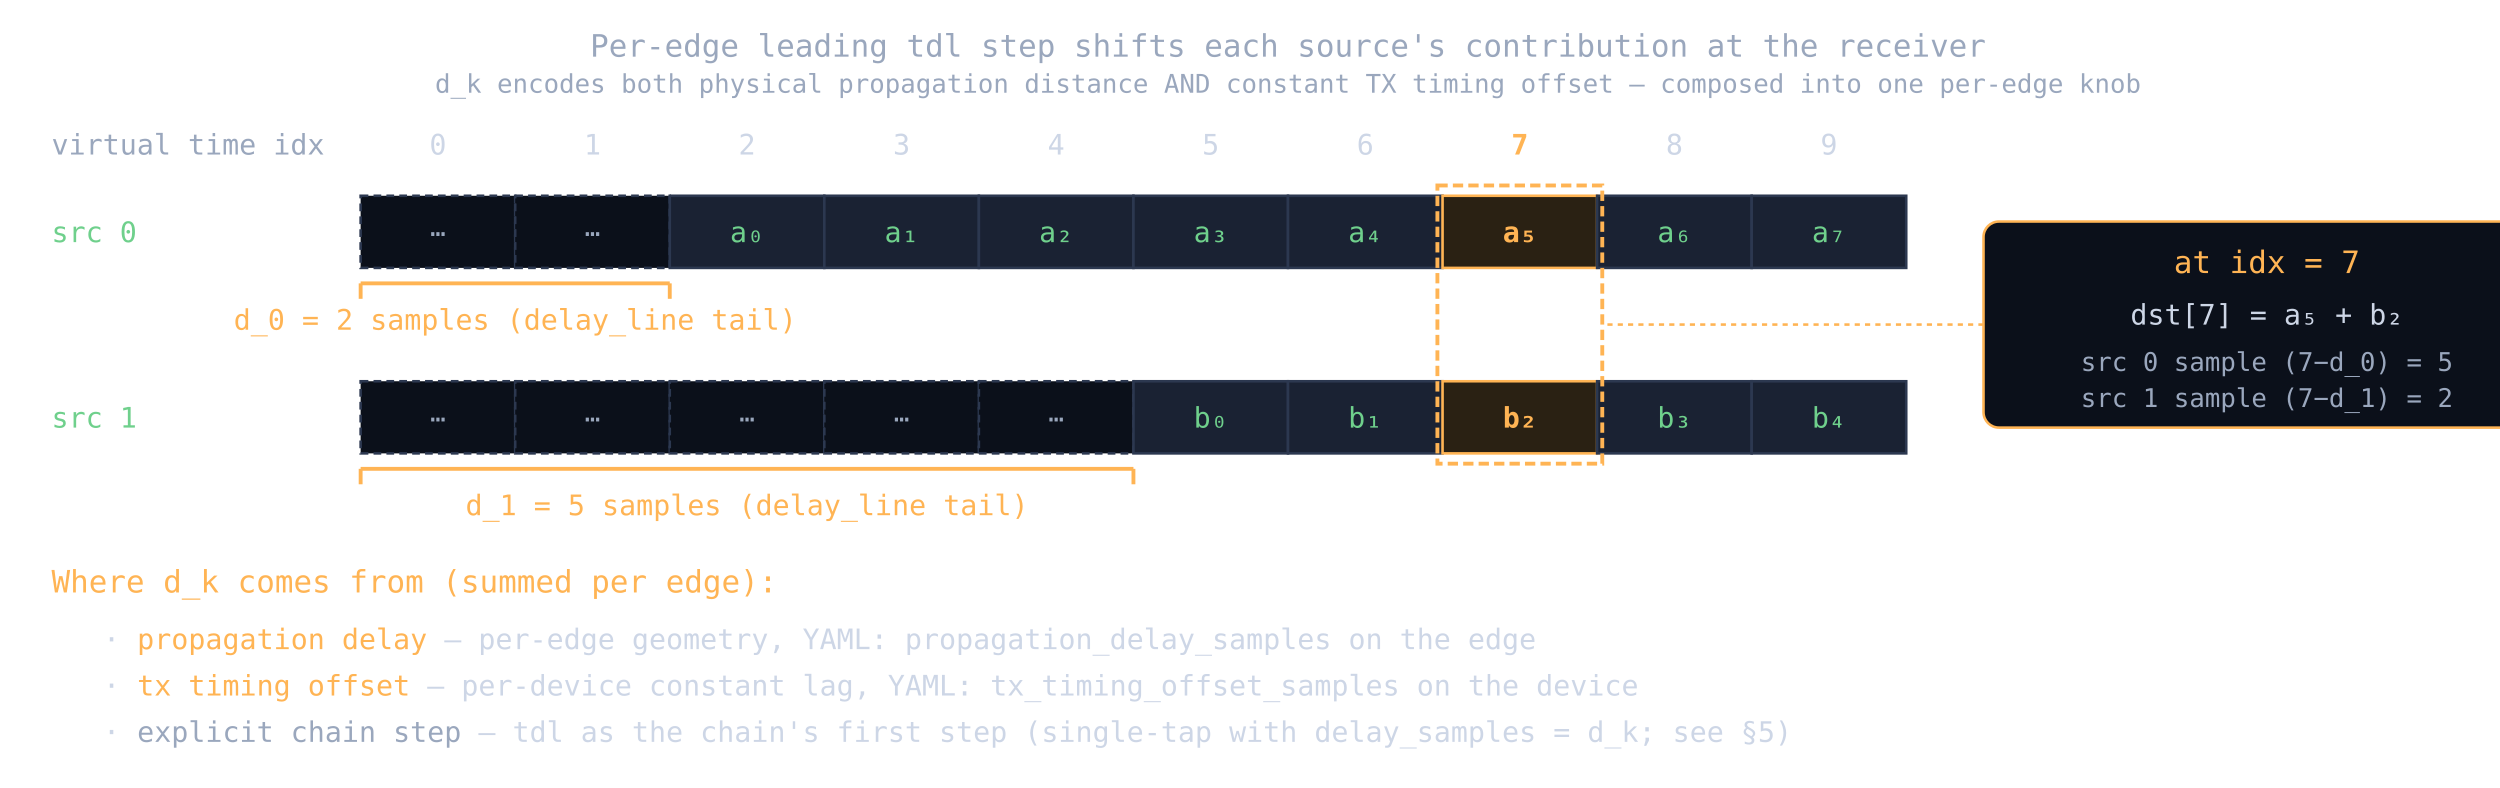
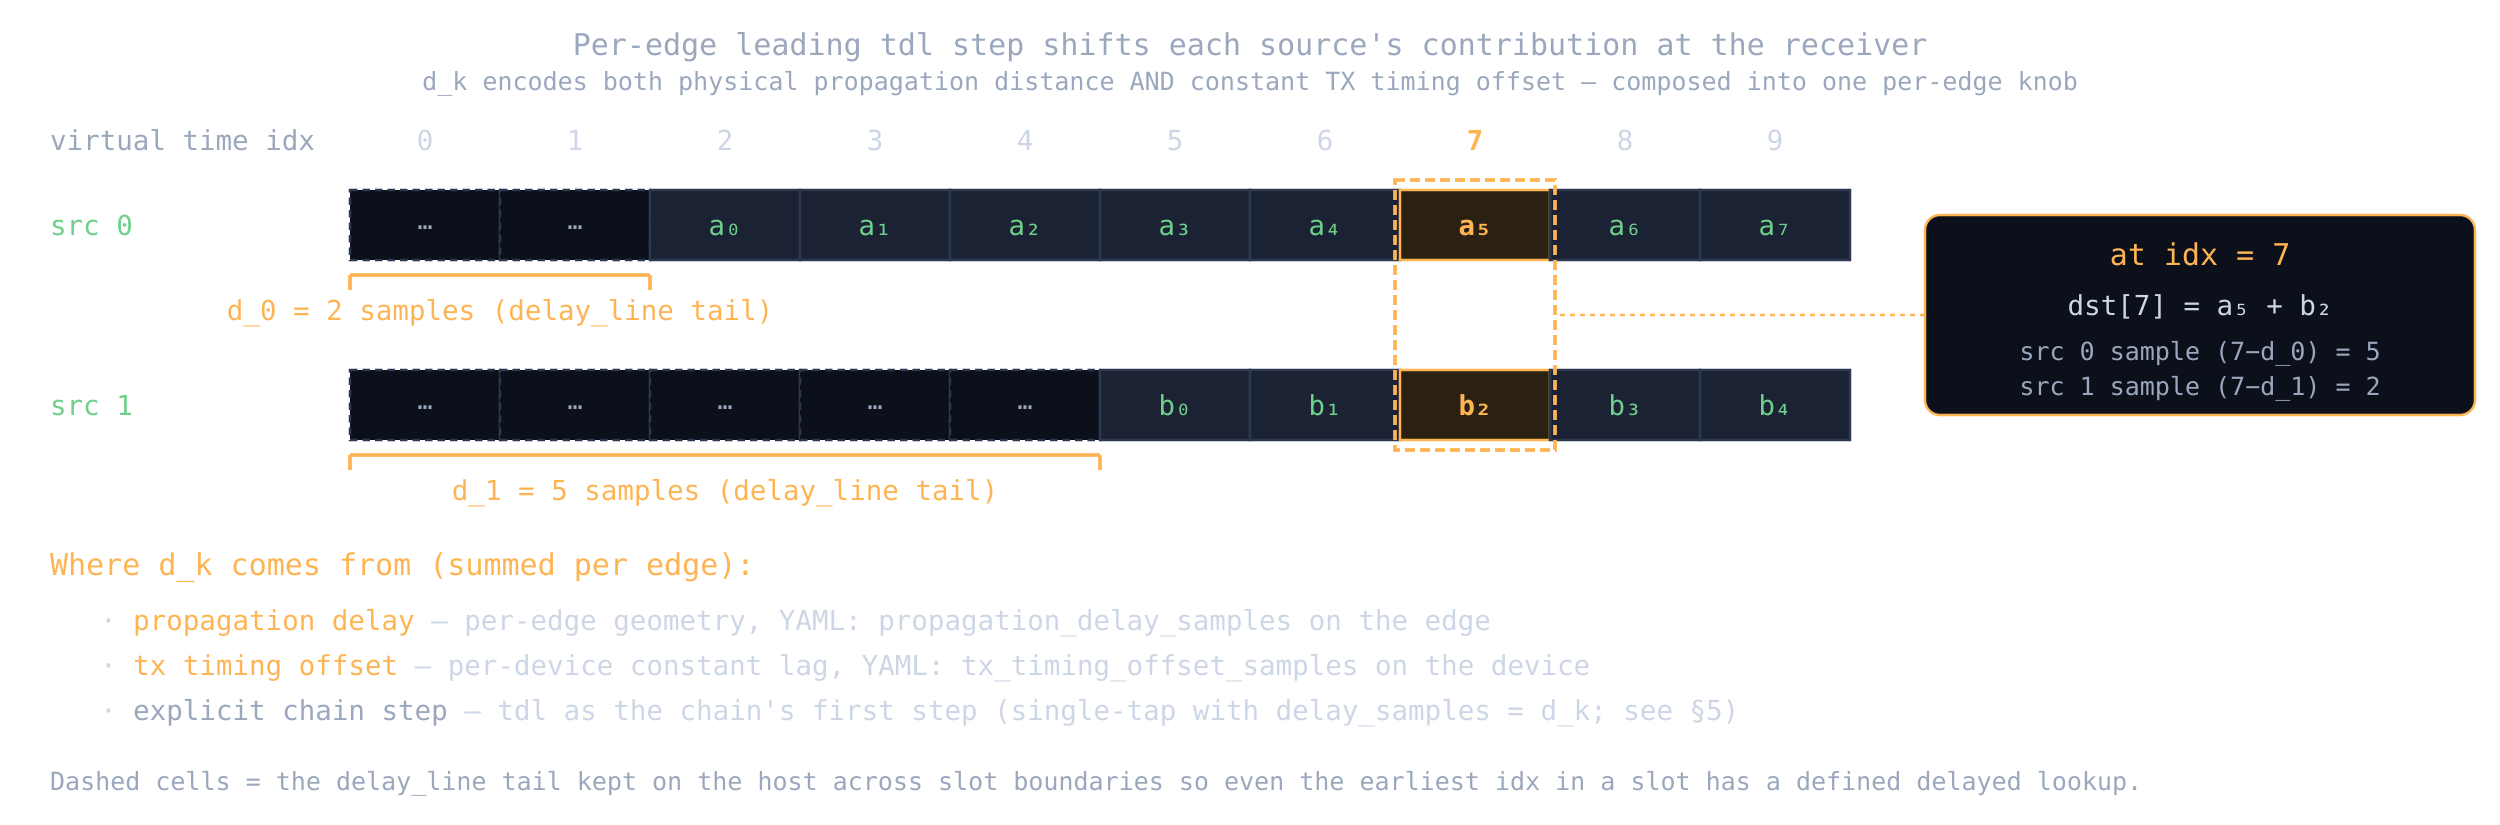
- <svg xmlns="http://www.w3.org/2000/svg" font-family="SF Mono,Menlo,monospace" font-size="12" style="background:#0f1420;color:#e7ecf5;max-width:100%;height:auto" viewbox="0 0 1000 330">
-   <text fill="#9aa7bd" text-anchor="middle" x="500" y="22">Per-edge leading tdl step shifts each source's contribution at the receiver</text>
-   <text fill="#9aa7bd" font-size="10" text-anchor="middle" x="500" y="36">d_k encodes both physical propagation distance AND constant TX timing offset — composed into one per-edge knob</text>
-   <text fill="#9aa7bd" font-size="11" x="20" y="60">virtual time idx</text>
-   <g fill="#cdd6e6" font-size="11" text-anchor="middle">
+ <svg xmlns="http://www.w3.org/2000/svg" style="background:#0f1420;color:#e7ecf5;--bg:#0f1420;--panel:#1a2233;--ink:#e7ecf5;--muted:#9aa7bd;--edge:#2c3850;--accent:#5db1ff;--warm:#ffb454;--good:#6fd08c;--cell:#0b101a" viewBox="0 0 1000 330" font-family="SF Mono,Menlo,monospace" font-size="12">
+   <text x="500" y="22" fill="#9aa7bd" text-anchor="middle">Per-edge leading tdl step shifts each source's contribution at the receiver</text>
+   <text x="500" y="36" fill="#9aa7bd" text-anchor="middle" font-size="10">d_k encodes both physical propagation distance AND constant TX timing offset — composed into one per-edge knob</text>
+   <text x="20" y="60" fill="#9aa7bd" font-size="11">virtual time idx</text>
+   <g fill="#cdd6e6" text-anchor="middle" font-size="11">
    <text x="170" y="60">0</text>
    <text x="230" y="60">1</text>
    <text x="290" y="60">2</text>
    <text x="350" y="60">3</text>
    <text x="410" y="60">4</text>
    <text x="470" y="60">5</text>
    <text x="530" y="60">6</text>
-     <text fill="#ffb454" font-weight="bold" x="590" y="60">7</text>
+     <text x="590" y="60" fill="#ffb454" font-weight="bold">7</text>
    <text x="650" y="60">8</text>
    <text x="710" y="60">9</text>
  </g>
-   <text fill="#6fd08c" font-size="11" x="20" y="94">src 0</text>
+   <text x="20" y="94" fill="#6fd08c" font-size="11">src 0</text>
  <g stroke="#2c3850">
-     <rect fill="#0b101a" height="28" stroke-dasharray="3 2" width="60" x="140" y="76" />
-     <rect fill="#0b101a" height="28" stroke-dasharray="3 2" width="60" x="200" y="76" />
-     <rect fill="#1a2233" height="28" width="60" x="260" y="76" />
-     <rect fill="#1a2233" height="28" width="60" x="320" y="76" />
-     <rect fill="#1a2233" height="28" width="60" x="380" y="76" />
-     <rect fill="#1a2233" height="28" width="60" x="440" y="76" />
-     <rect fill="#1a2233" height="28" width="60" x="500" y="76" />
-     <rect fill="#2a2113" height="28" stroke="#ffb454" width="60" x="560" y="76" />
-     <rect fill="#1a2233" height="28" width="60" x="620" y="76" />
-     <rect fill="#1a2233" height="28" width="60" x="680" y="76" />
+     <rect x="140" y="76" width="60" height="28" fill="#0b101a" stroke-dasharray="3 2" />
+     <rect x="200" y="76" width="60" height="28" fill="#0b101a" stroke-dasharray="3 2" />
+     <rect x="260" y="76" width="60" height="28" fill="#1a2233" />
+     <rect x="320" y="76" width="60" height="28" fill="#1a2233" />
+     <rect x="380" y="76" width="60" height="28" fill="#1a2233" />
+     <rect x="440" y="76" width="60" height="28" fill="#1a2233" />
+     <rect x="500" y="76" width="60" height="28" fill="#1a2233" />
+     <rect x="560" y="76" width="60" height="28" fill="#2a2113" stroke="#ffb454" />
+     <rect x="620" y="76" width="60" height="28" fill="#1a2233" />
+     <rect x="680" y="76" width="60" height="28" fill="#1a2233" />
  </g>
-   <g fill="#6fd08c" font-size="11" text-anchor="middle">
-     <text fill="#9aa7bd" font-size="10" x="170" y="94">⋯</text>
-     <text fill="#9aa7bd" font-size="10" x="230" y="94">⋯</text>
+   <g fill="#6fd08c" text-anchor="middle" font-size="11">
+     <text x="170" y="94" fill="#9aa7bd" font-size="10">⋯</text>
+     <text x="230" y="94" fill="#9aa7bd" font-size="10">⋯</text>
    <text x="290" y="94">a₀</text>
    <text x="350" y="94">a₁</text>
    <text x="410" y="94">a₂</text>
    <text x="470" y="94">a₃</text>
    <text x="530" y="94">a₄</text>
-     <text fill="#ffb454" font-weight="bold" x="590" y="94">a₅</text>
+     <text x="590" y="94" fill="#ffb454" font-weight="bold">a₅</text>
    <text x="650" y="94">a₆</text>
    <text x="710" y="94">a₇</text>
  </g>
-   <g fill="none" stroke="#ffb454" stroke-width="1.5">
-     <line x1="140" x2="260" y1="110" y2="110" />
-     <line x1="140" x2="140" y1="110" y2="116" />
-     <line x1="260" x2="260" y1="110" y2="116" />
+   <g stroke="#ffb454" stroke-width="1.5" fill="none">
+     <line x1="140" y1="110" x2="260" y2="110" />
+     <line x1="140" y1="110" x2="140" y2="116" />
+     <line x1="260" y1="110" x2="260" y2="116" />
  </g>
-   <text fill="#ffb454" font-size="11" text-anchor="middle" x="200" y="128">d_0 = 2 samples (delay_line tail)</text>
-   <text fill="#6fd08c" font-size="11" x="20" y="166">src 1</text>
+   <text x="200" y="128" fill="#ffb454" text-anchor="middle" font-size="11">d_0 = 2 samples (delay_line tail)</text>
+   <text x="20" y="166" fill="#6fd08c" font-size="11">src 1</text>
  <g stroke="#2c3850">
-     <rect fill="#0b101a" height="28" stroke-dasharray="3 2" width="60" x="140" y="148" />
-     <rect fill="#0b101a" height="28" stroke-dasharray="3 2" width="60" x="200" y="148" />
-     <rect fill="#0b101a" height="28" stroke-dasharray="3 2" width="60" x="260" y="148" />
-     <rect fill="#0b101a" height="28" stroke-dasharray="3 2" width="60" x="320" y="148" />
-     <rect fill="#0b101a" height="28" stroke-dasharray="3 2" width="60" x="380" y="148" />
-     <rect fill="#1a2233" height="28" width="60" x="440" y="148" />
-     <rect fill="#1a2233" height="28" width="60" x="500" y="148" />
-     <rect fill="#2a2113" height="28" stroke="#ffb454" width="60" x="560" y="148" />
-     <rect fill="#1a2233" height="28" width="60" x="620" y="148" />
-     <rect fill="#1a2233" height="28" width="60" x="680" y="148" />
+     <rect x="140" y="148" width="60" height="28" fill="#0b101a" stroke-dasharray="3 2" />
+     <rect x="200" y="148" width="60" height="28" fill="#0b101a" stroke-dasharray="3 2" />
+     <rect x="260" y="148" width="60" height="28" fill="#0b101a" stroke-dasharray="3 2" />
+     <rect x="320" y="148" width="60" height="28" fill="#0b101a" stroke-dasharray="3 2" />
+     <rect x="380" y="148" width="60" height="28" fill="#0b101a" stroke-dasharray="3 2" />
+     <rect x="440" y="148" width="60" height="28" fill="#1a2233" />
+     <rect x="500" y="148" width="60" height="28" fill="#1a2233" />
+     <rect x="560" y="148" width="60" height="28" fill="#2a2113" stroke="#ffb454" />
+     <rect x="620" y="148" width="60" height="28" fill="#1a2233" />
+     <rect x="680" y="148" width="60" height="28" fill="#1a2233" />
  </g>
-   <g fill="#6fd08c" font-size="11" text-anchor="middle">
-     <text fill="#9aa7bd" font-size="10" x="170" y="166">⋯</text>
-     <text fill="#9aa7bd" font-size="10" x="230" y="166">⋯</text>
-     <text fill="#9aa7bd" font-size="10" x="290" y="166">⋯</text>
-     <text fill="#9aa7bd" font-size="10" x="350" y="166">⋯</text>
-     <text fill="#9aa7bd" font-size="10" x="410" y="166">⋯</text>
+   <g fill="#6fd08c" text-anchor="middle" font-size="11">
+     <text x="170" y="166" fill="#9aa7bd" font-size="10">⋯</text>
+     <text x="230" y="166" fill="#9aa7bd" font-size="10">⋯</text>
+     <text x="290" y="166" fill="#9aa7bd" font-size="10">⋯</text>
+     <text x="350" y="166" fill="#9aa7bd" font-size="10">⋯</text>
+     <text x="410" y="166" fill="#9aa7bd" font-size="10">⋯</text>
    <text x="470" y="166">b₀</text>
    <text x="530" y="166">b₁</text>
-     <text fill="#ffb454" font-weight="bold" x="590" y="166">b₂</text>
+     <text x="590" y="166" fill="#ffb454" font-weight="bold">b₂</text>
    <text x="650" y="166">b₃</text>
    <text x="710" y="166">b₄</text>
  </g>
-   <g fill="none" stroke="#ffb454" stroke-width="1.5">
-     <line x1="140" x2="440" y1="182" y2="182" />
-     <line x1="140" x2="140" y1="182" y2="188" />
-     <line x1="440" x2="440" y1="182" y2="188" />
+   <g stroke="#ffb454" stroke-width="1.5" fill="none">
+     <line x1="140" y1="182" x2="440" y2="182" />
+     <line x1="140" y1="182" x2="140" y2="188" />
+     <line x1="440" y1="182" x2="440" y2="188" />
  </g>
-   <text fill="#ffb454" font-size="11" text-anchor="middle" x="290" y="200">d_1 = 5 samples (delay_line tail)</text>
-   <rect fill="none" height="108" stroke="#ffb454" stroke-dasharray="4 2" stroke-width="1.5" width="64" x="558" y="72" />
-   <line stroke="#ffb454" stroke-dasharray="2 2" x1="624" x2="770" y1="126" y2="126" />
-   <rect fill="#0b101a" height="80" rx="6" stroke="#ffb454" width="220" x="770" y="86" />
-   <text fill="#ffb454" text-anchor="middle" x="880" y="106">at idx = 7</text>
-   <text fill="#cdd6e6" font-size="11" text-anchor="middle" x="880" y="126">dst[7] = a₅ + b₂</text>
-   <text fill="#9aa7bd" font-size="10" text-anchor="middle" x="880" y="144">src 0 sample (7−d_0) = 5</text>
-   <text fill="#9aa7bd" font-size="10" text-anchor="middle" x="880" y="158">src 1 sample (7−d_1) = 2</text>
-   <text fill="#ffb454" font-size="12" x="20" y="230">Where d_k comes from (summed per edge):</text>
-   <text fill="#cdd6e6" font-size="11" x="40" y="252">·  <tspan fill="#ffb454">propagation delay</tspan>  —  per-edge geometry, YAML: propagation_delay_samples on the edge</text>
-   <text fill="#cdd6e6" font-size="11" x="40" y="270">·  <tspan fill="#ffb454">tx timing offset</tspan>  —  per-device constant lag, YAML: tx_timing_offset_samples on the device</text>
-   <text fill="#cdd6e6" font-size="11" x="40" y="288">·  <tspan fill="#9aa7bd">explicit chain step</tspan>  —  tdl as the chain's first step (single-tap with delay_samples = d_k; see §5)</text>
-   <text fill="#9aa7bd" font-size="10" x="20" y="316">Dashed cells = the delay_line tail kept on the host across slot boundaries so even the earliest idx in a slot has a defined delayed lookup.</text>
+   <text x="290" y="200" fill="#ffb454" text-anchor="middle" font-size="11">d_1 = 5 samples (delay_line tail)</text>
+   <rect x="558" y="72" width="64" height="108" fill="none" stroke="#ffb454" stroke-width="1.5" stroke-dasharray="4 2" />
+   <line x1="624" y1="126" x2="770" y2="126" stroke="#ffb454" stroke-dasharray="2 2" />
+   <rect x="770" y="86" width="220" height="80" rx="6" fill="#0b101a" stroke="#ffb454" />
+   <text x="880" y="106" fill="#ffb454" text-anchor="middle">at idx = 7</text>
+   <text x="880" y="126" fill="#cdd6e6" text-anchor="middle" font-size="11">dst[7] = a₅ + b₂</text>
+   <text x="880" y="144" fill="#9aa7bd" text-anchor="middle" font-size="10">src 0 sample (7−d_0) = 5</text>
+   <text x="880" y="158" fill="#9aa7bd" text-anchor="middle" font-size="10">src 1 sample (7−d_1) = 2</text>
+   <text x="20" y="230" fill="#ffb454" font-size="12">Where d_k comes from (summed per edge):</text>
+   <text x="40" y="252" fill="#cdd6e6" font-size="11">·  <tspan fill="#ffb454">propagation delay</tspan>  —  per-edge geometry, YAML: propagation_delay_samples on the edge</text>
+   <text x="40" y="270" fill="#cdd6e6" font-size="11">·  <tspan fill="#ffb454">tx timing offset</tspan>  —  per-device constant lag, YAML: tx_timing_offset_samples on the device</text>
+   <text x="40" y="288" fill="#cdd6e6" font-size="11">·  <tspan fill="#9aa7bd">explicit chain step</tspan>  —  tdl as the chain's first step (single-tap with delay_samples = d_k; see §5)</text>
+   <text x="20" y="316" fill="#9aa7bd" font-size="10">Dashed cells = the delay_line tail kept on the host across slot boundaries so even the earliest idx in a slot has a defined delayed lookup.</text>
</svg>
